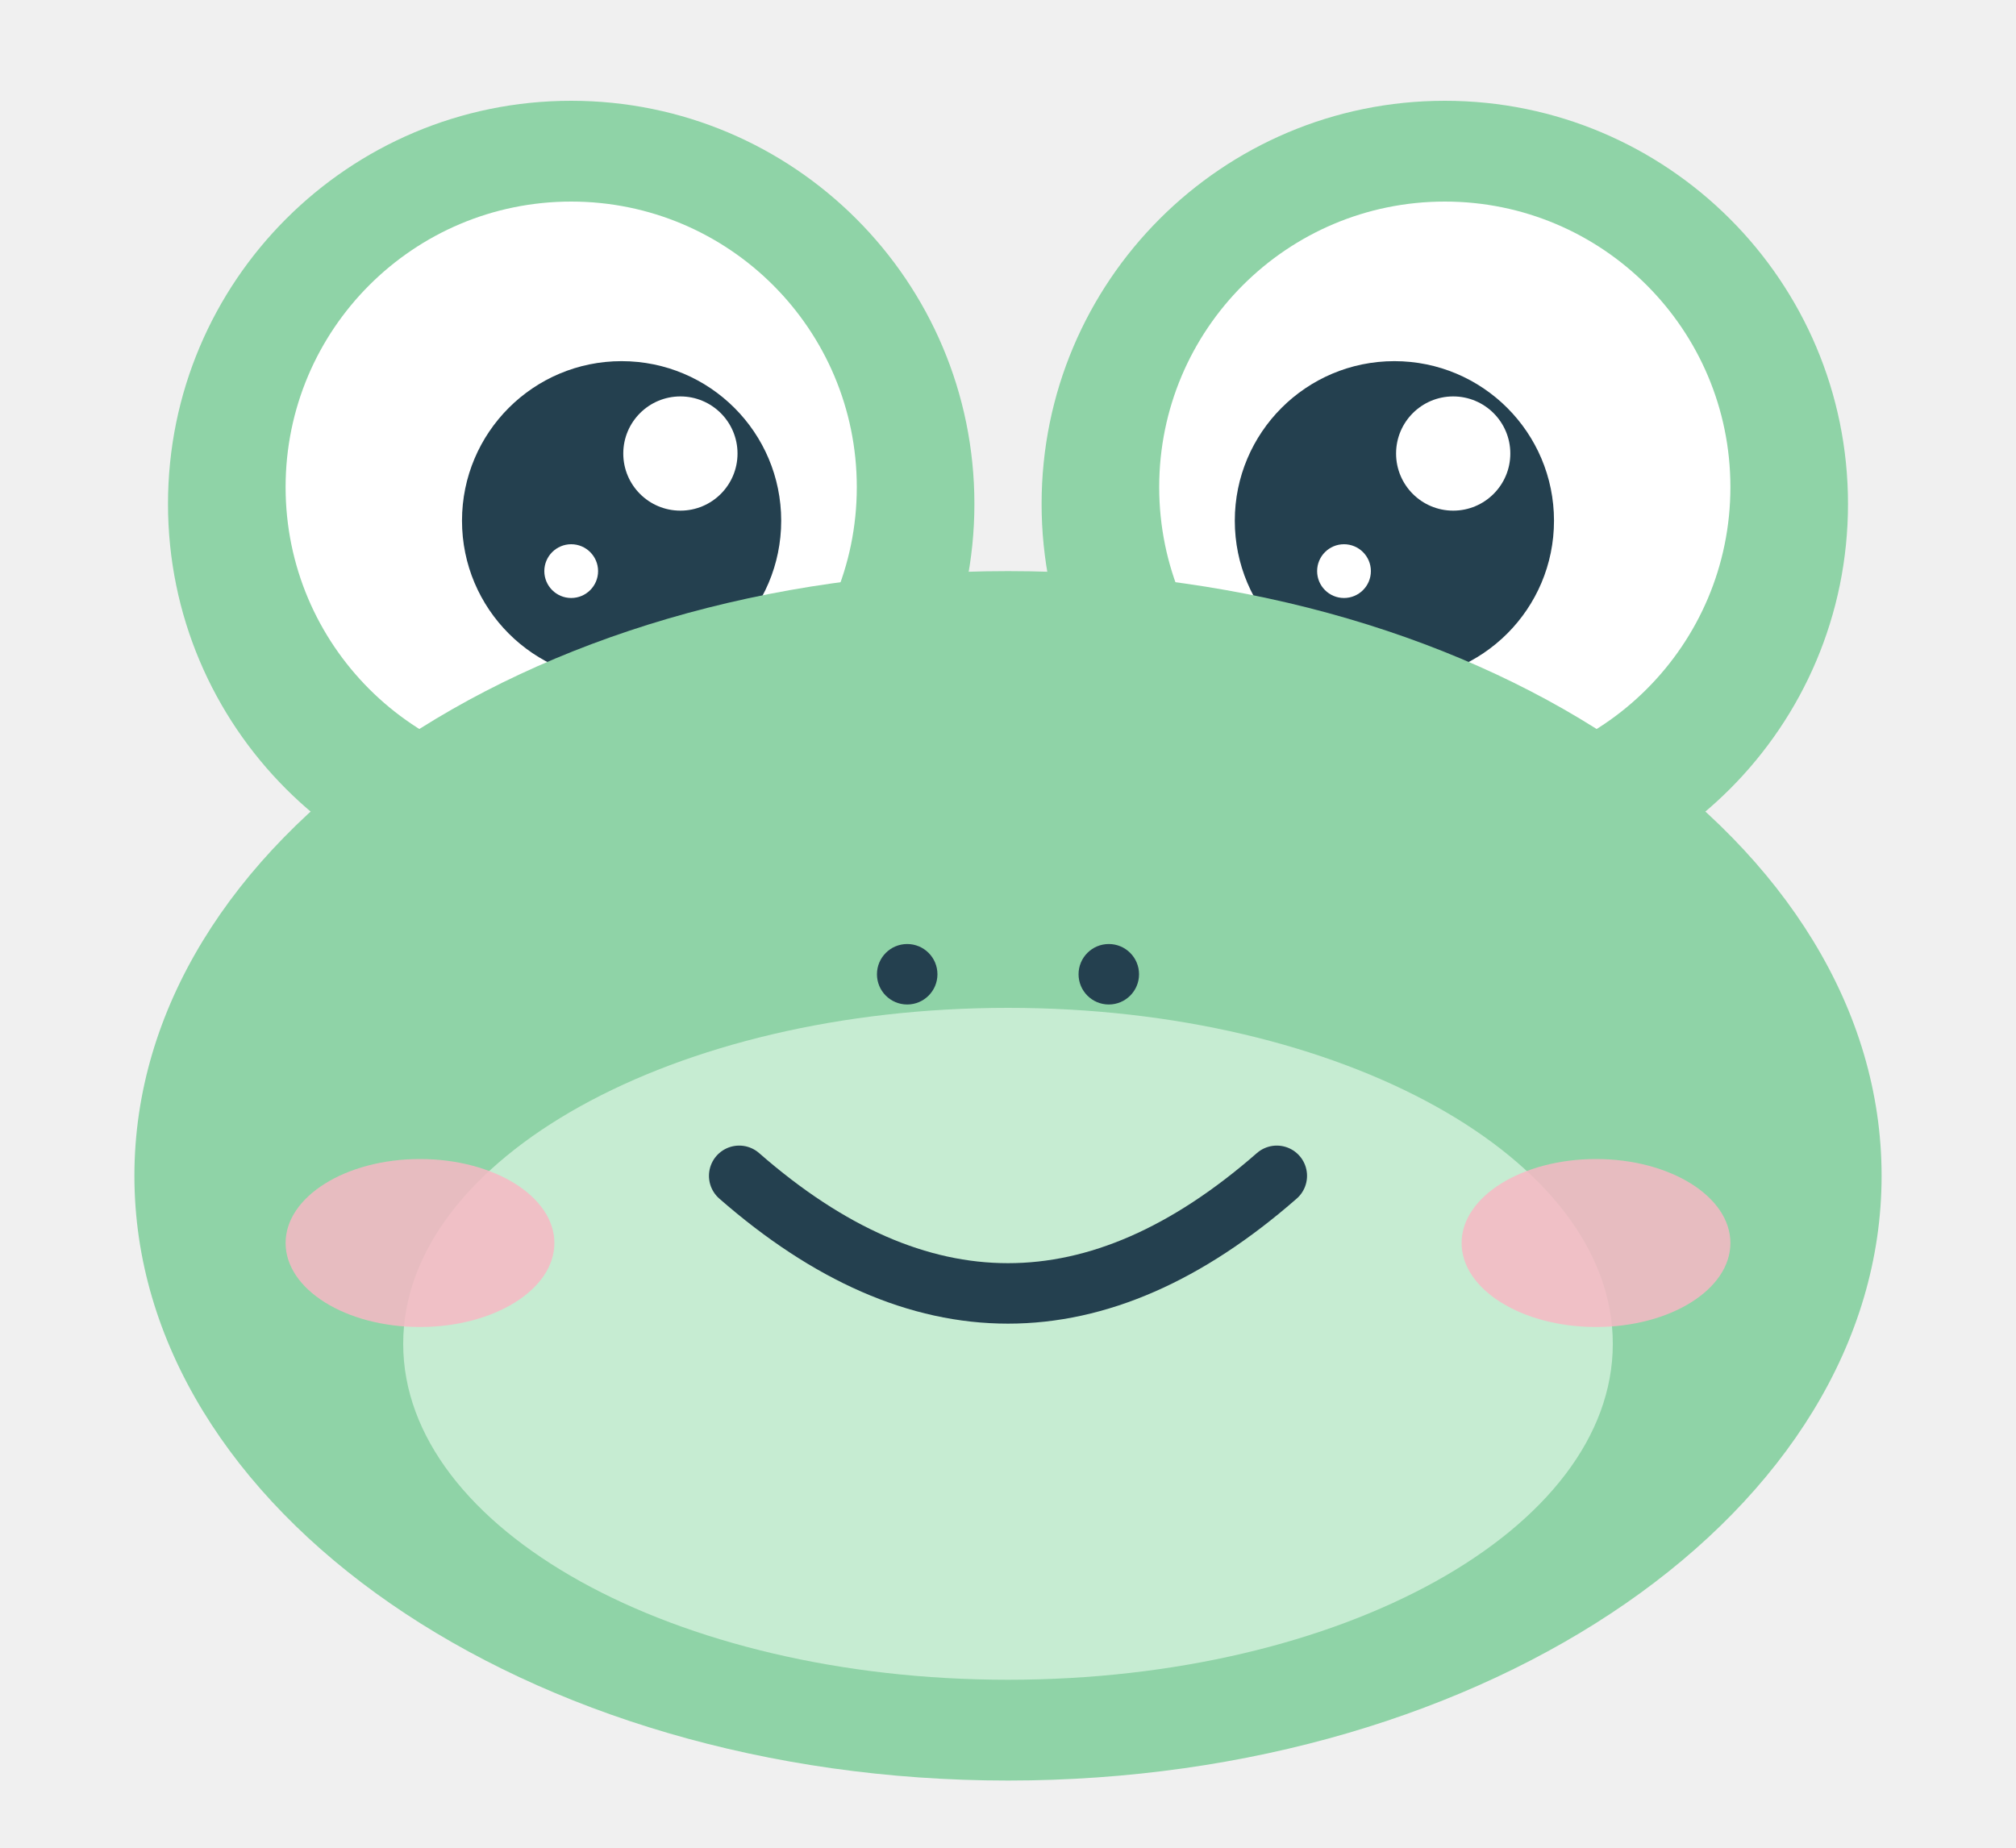
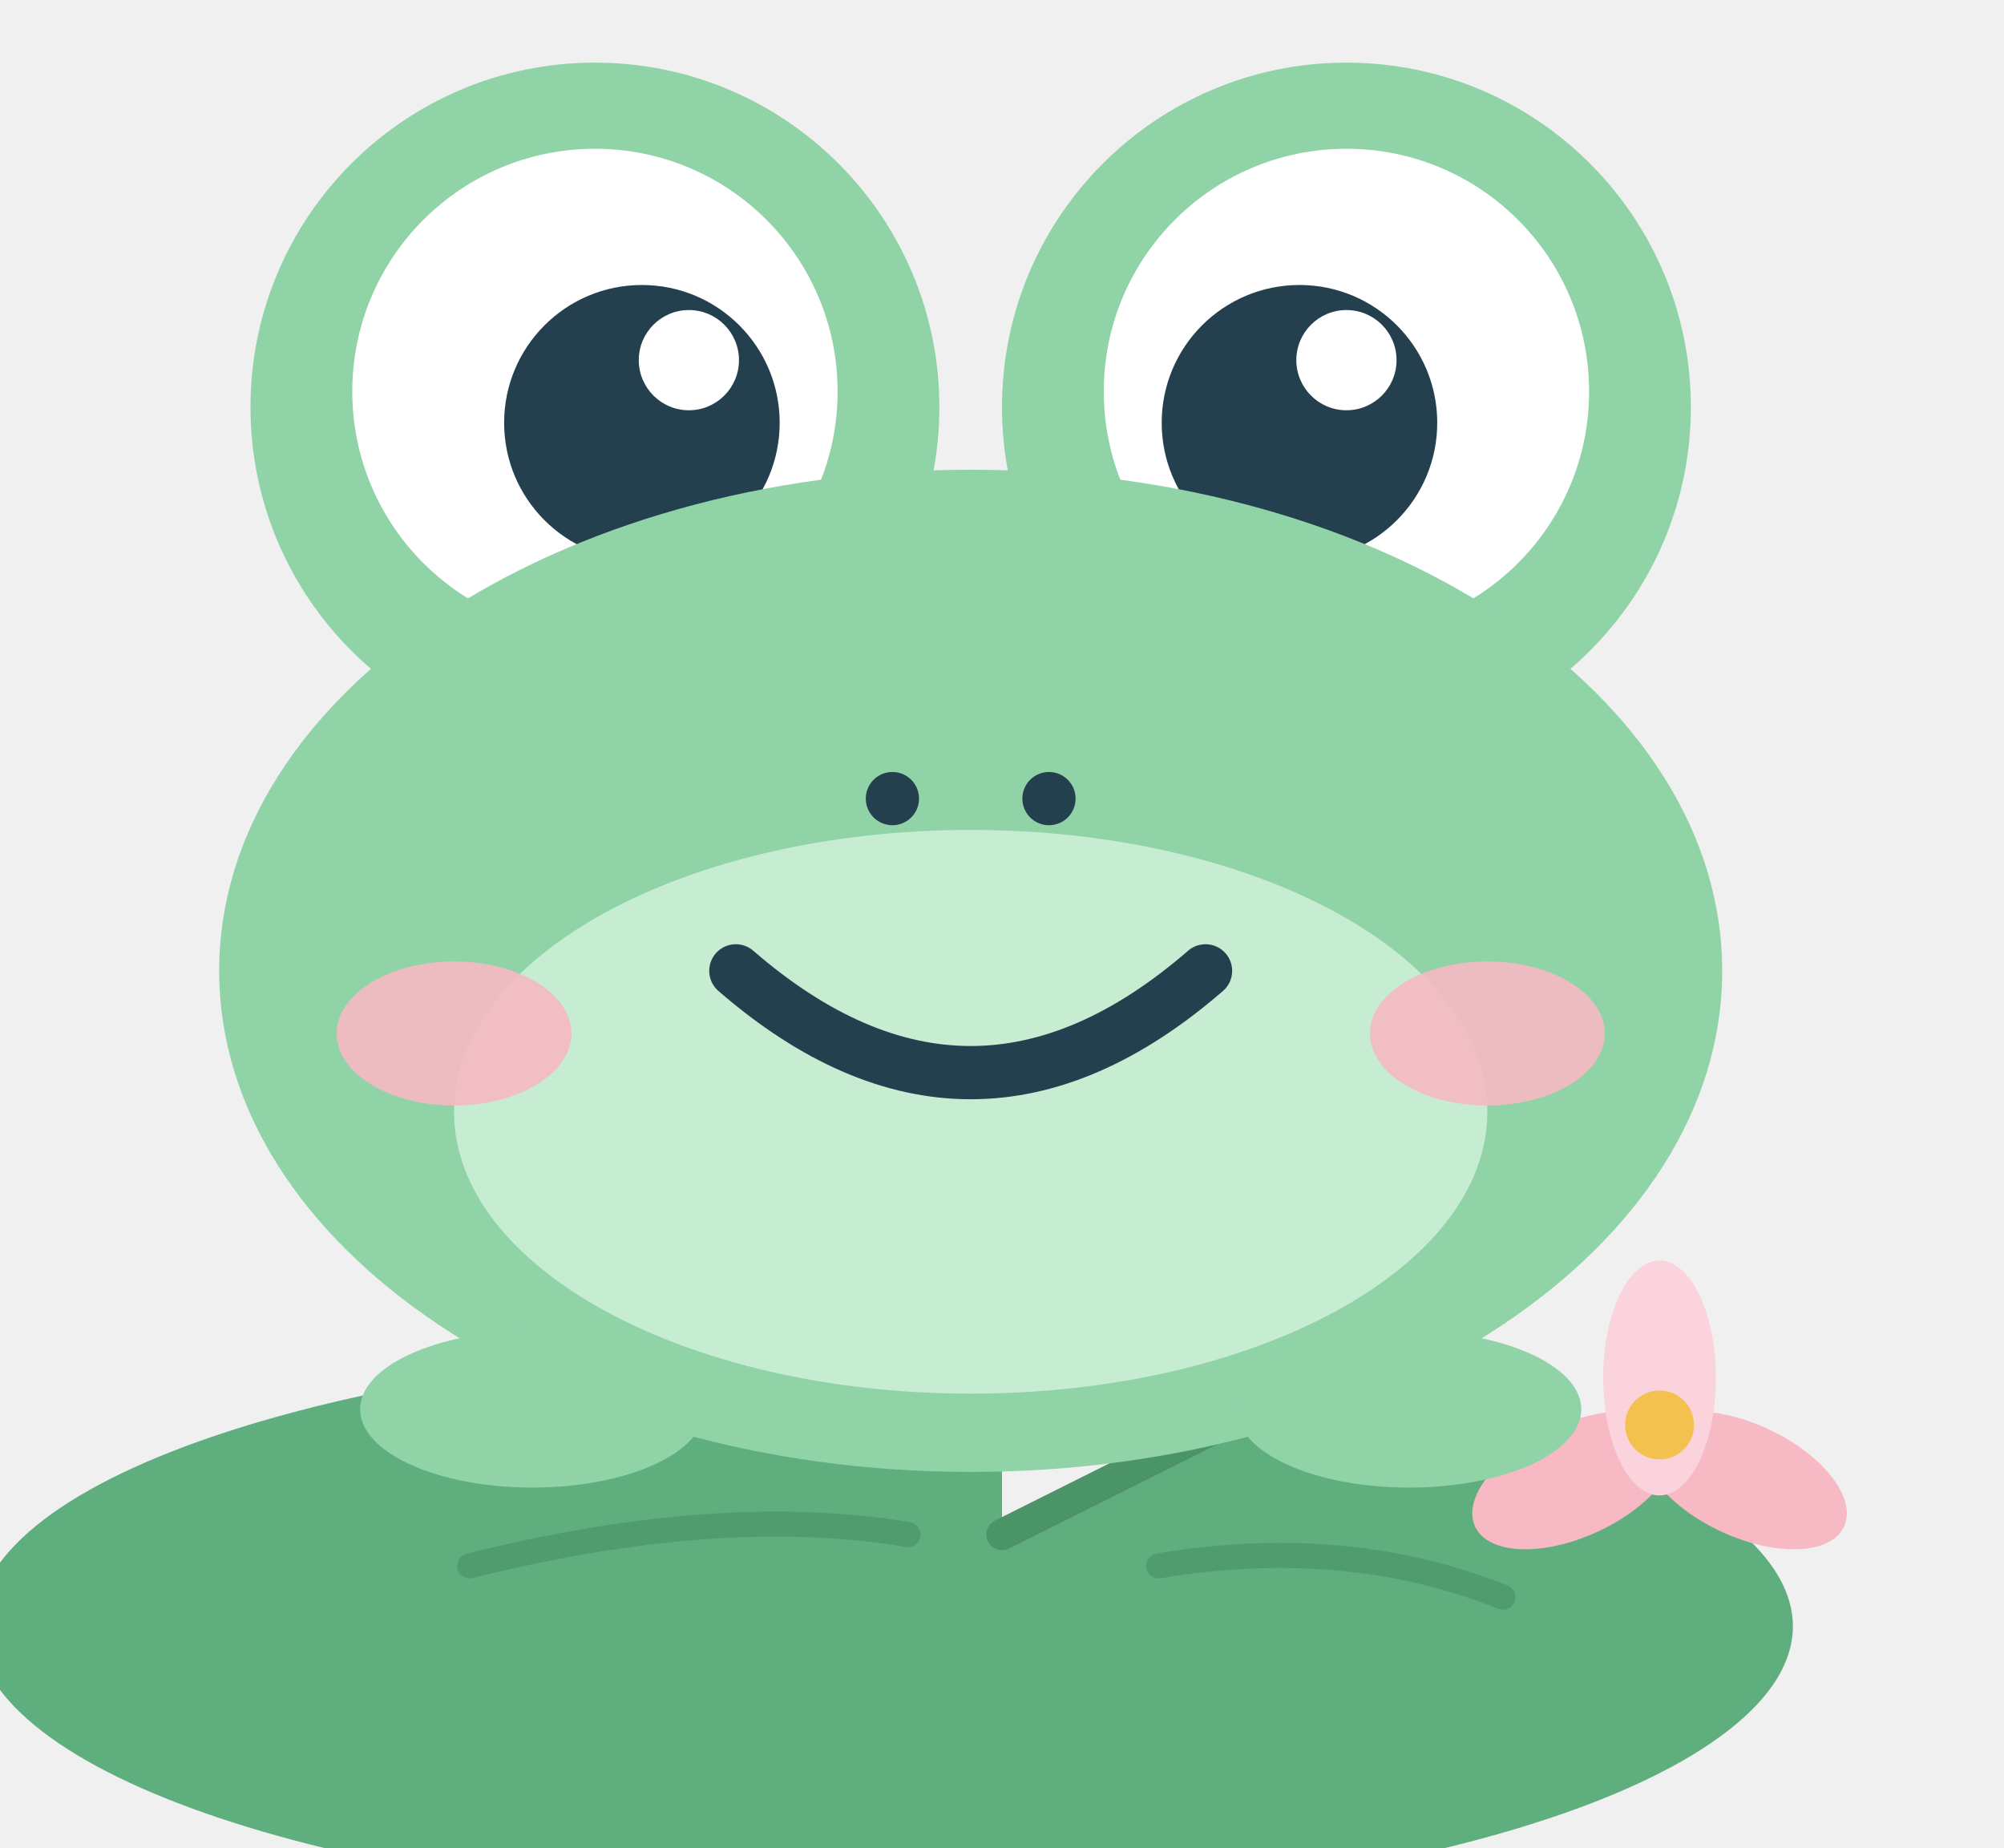
- <svg xmlns="http://www.w3.org/2000/svg" viewBox="0 0 120 110" role="img" aria-label="Ranita">
-   <circle cx="34" cy="30" r="24" fill="#8fd3a7" />
-   <circle cx="86" cy="30" r="24" fill="#8fd3a7" />
-   <circle cx="34" cy="29" r="17" fill="#ffffff" />
-   <circle cx="86" cy="29" r="17" fill="#ffffff" />
-   <circle cx="37" cy="31" r="9.5" fill="#24404f" />
-   <circle cx="83" cy="31" r="9.5" fill="#24404f" />
-   <circle cx="40.5" cy="27" r="3.4" fill="#ffffff" />
-   <circle cx="86.5" cy="27" r="3.4" fill="#ffffff" />
-   <circle cx="34" cy="34" r="1.6" fill="#ffffff" />
-   <circle cx="80" cy="34" r="1.6" fill="#ffffff" />
-   <ellipse cx="60" cy="70" rx="52" ry="36" fill="#8fd3a7" />
-   <ellipse cx="60" cy="80" rx="36" ry="20" fill="#c6ecd2" />
-   <ellipse cx="25" cy="74" rx="8" ry="5" fill="#f7b9c4" opacity=".85" />
-   <ellipse cx="95" cy="74" rx="8" ry="5" fill="#f7b9c4" opacity=".85" />
-   <path d="M44 70 Q60 84 76 70" fill="none" stroke="#24404f" stroke-width="3.6" stroke-linecap="round" />
-   <circle cx="54" cy="58" r="1.8" fill="#24404f" />
-   <circle cx="66" cy="58" r="1.8" fill="#24404f" />
+ <svg xmlns="http://www.w3.org/2000/svg" viewBox="0 0 128 118" role="img" aria-label="Nenúfar">
+   <path d="M64 98 L84 88 A58 18 0 1 1 64 86 Z" fill="#5fae7e" />
+   <path d="M64 98 L84 88" stroke="#4a9468" stroke-width="2" stroke-linecap="round" />
+   <path d="M30 100 Q46 96 58 98 M96 102 Q86 98 74 100" stroke="#4a9468" stroke-width="1.6" fill="none" stroke-linecap="round" opacity=".7" />
+   <g transform="translate(106 92)">
+     <ellipse cx="-6" cy="0" rx="7" ry="3.6" fill="#f7b9c4" transform="rotate(-25)" />
+     <ellipse cx="6" cy="0" rx="7" ry="3.6" fill="#f7b9c4" transform="rotate(25)" />
+     <ellipse cx="0" cy="-4" rx="3.6" ry="7.5" fill="#fbd3dc" />
+     <circle cx="0" cy="-1" r="2.2" fill="#f2c14e" />
+   </g>
+   <circle cx="38" cy="26" r="22" fill="#8fd3a7" />
+   <circle cx="86" cy="26" r="22" fill="#8fd3a7" />
+   <circle cx="38" cy="25" r="15.5" fill="#ffffff" />
+   <circle cx="86" cy="25" r="15.5" fill="#ffffff" />
+   <circle cx="41" cy="27" r="8.8" fill="#24404f" />
+   <circle cx="83" cy="27" r="8.8" fill="#24404f" />
+   <circle cx="44" cy="23" r="3.2" fill="#ffffff" />
+   <circle cx="86" cy="23" r="3.2" fill="#ffffff" />
+   <ellipse cx="62" cy="62" rx="48" ry="32" fill="#8fd3a7" />
+   <ellipse cx="62" cy="71" rx="33" ry="18" fill="#c6ecd2" />
+   <ellipse cx="29" cy="66" rx="7.5" ry="4.6" fill="#f7b9c4" opacity=".9" />
+   <ellipse cx="95" cy="66" rx="7.5" ry="4.6" fill="#f7b9c4" opacity=".9" />
+   <path d="M47 62 Q62 75 77 62" fill="none" stroke="#24404f" stroke-width="3.4" stroke-linecap="round" />
+   <circle cx="57" cy="51" r="1.7" fill="#24404f" />
+   <circle cx="67" cy="51" r="1.7" fill="#24404f" />
+   <ellipse cx="34" cy="90" rx="11" ry="5" fill="#8fd3a7" />
+   <ellipse cx="90" cy="90" rx="11" ry="5" fill="#8fd3a7" />
</svg>
